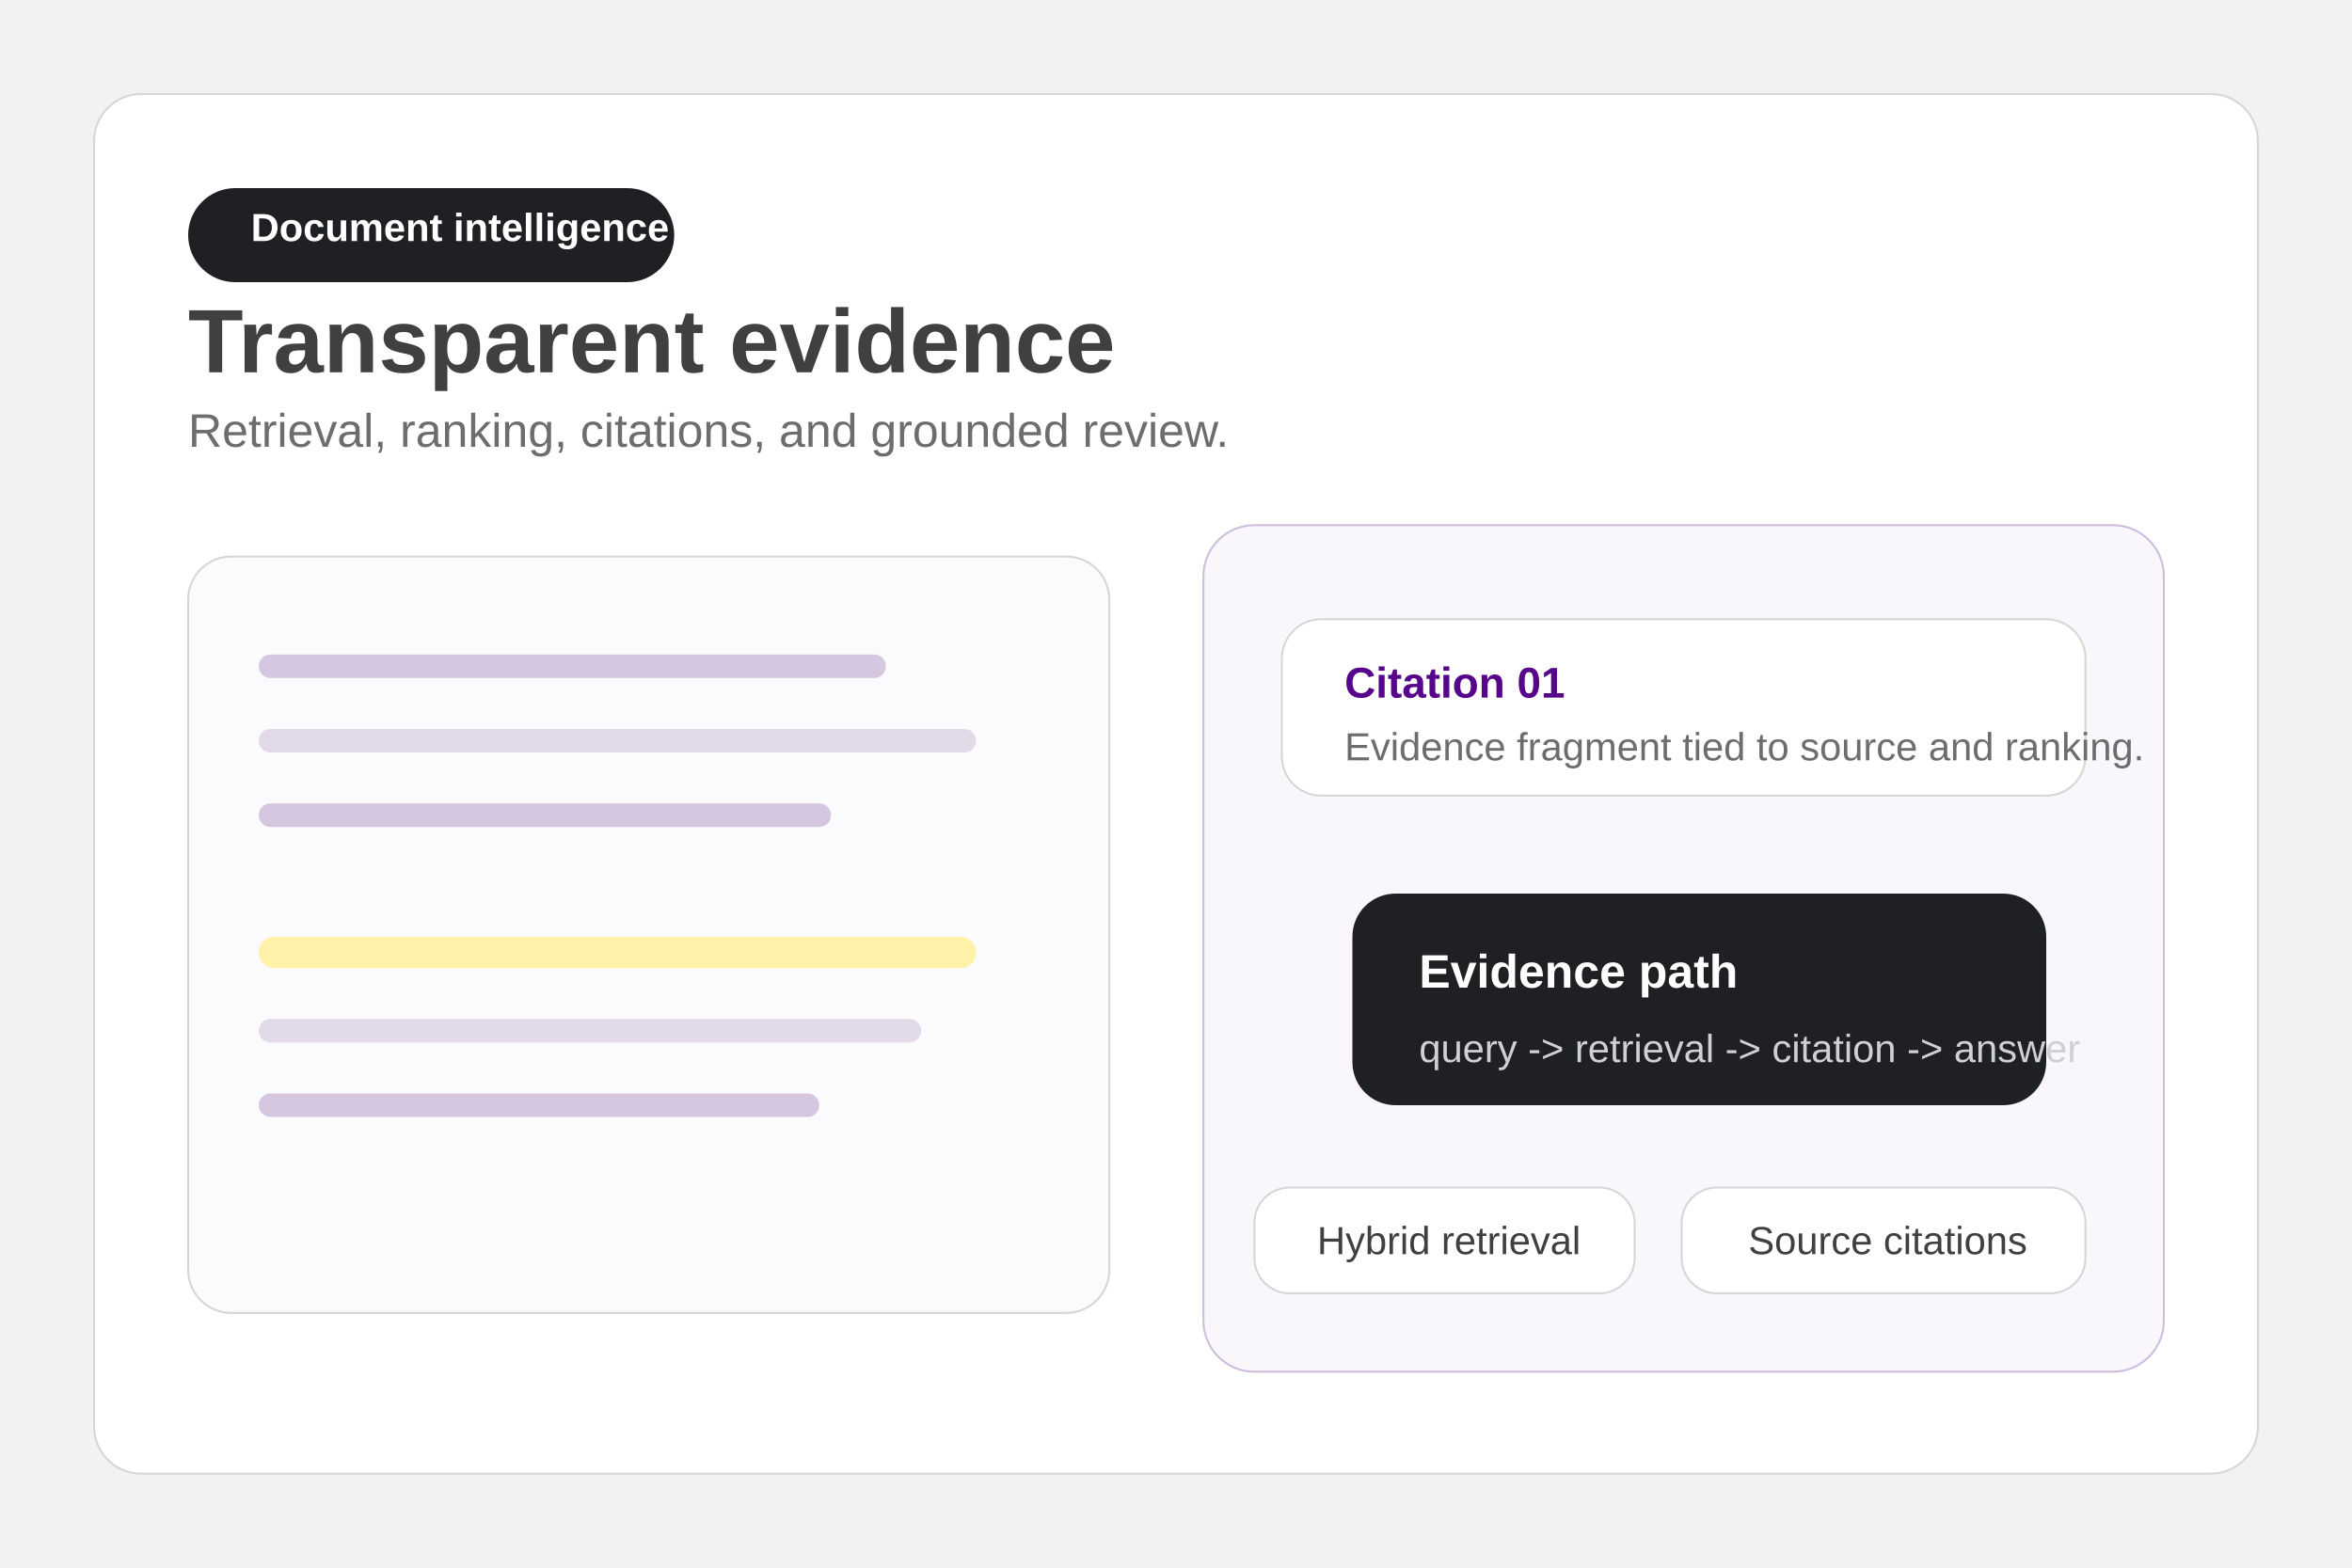
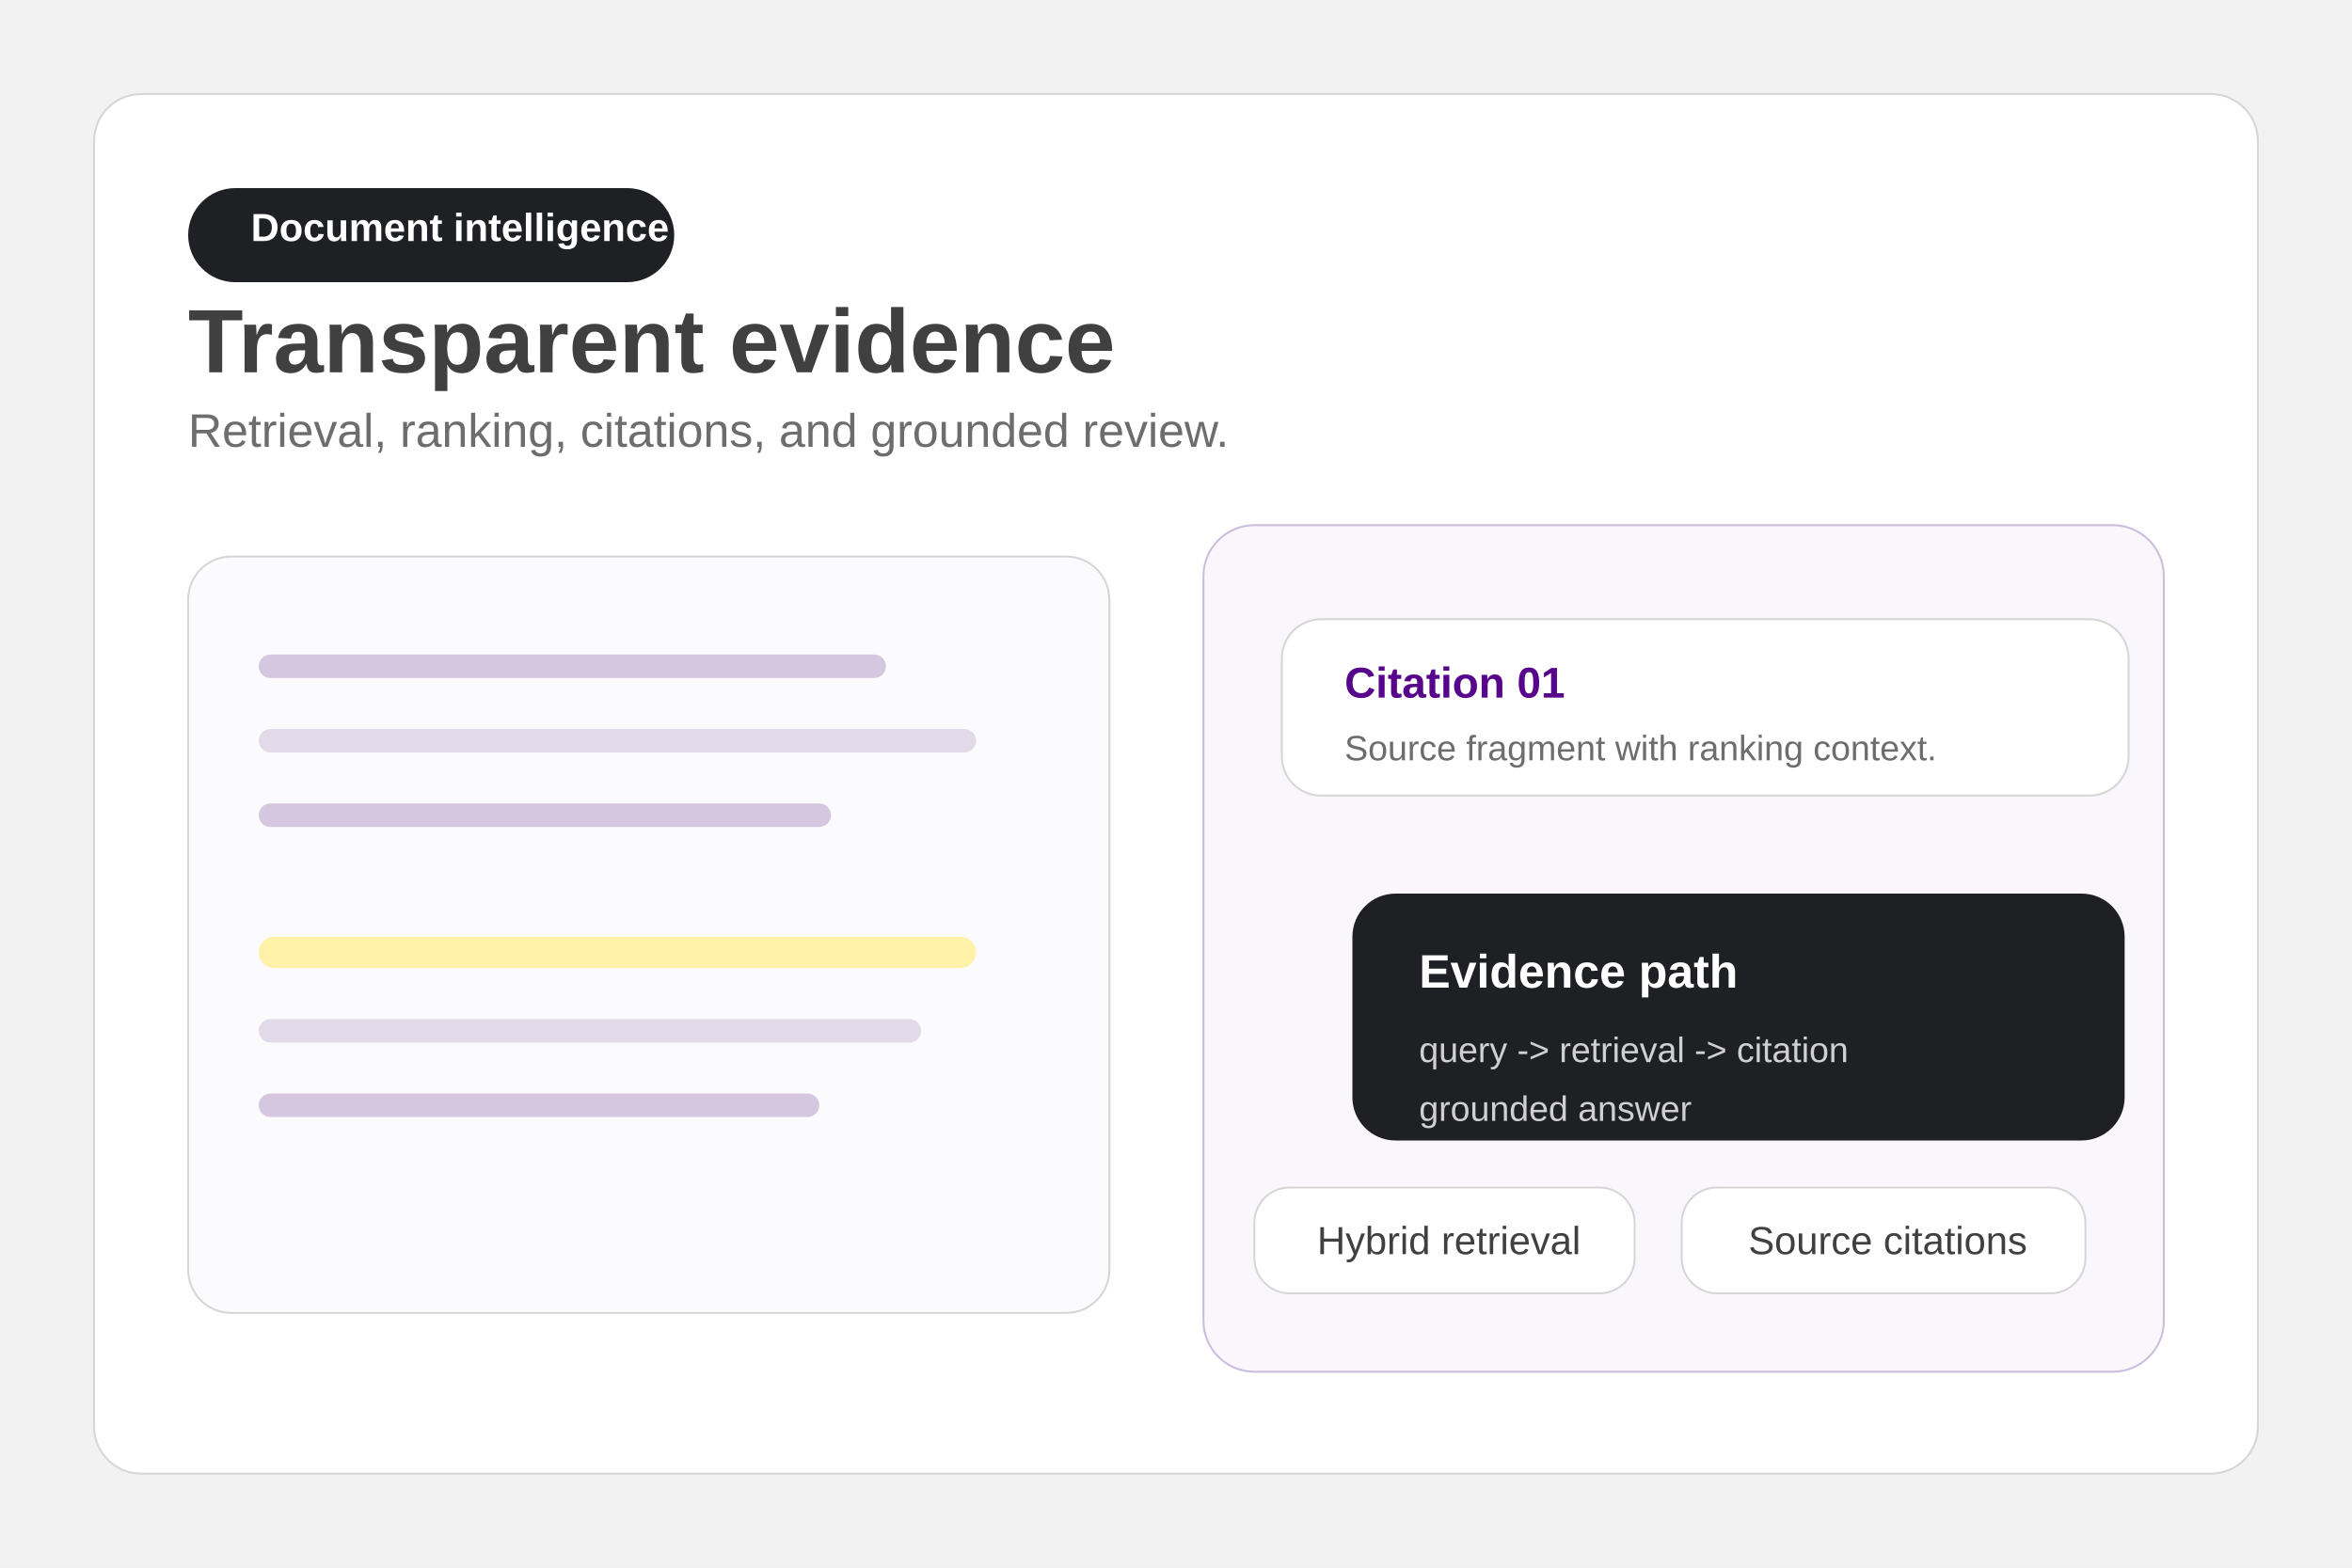
<svg xmlns="http://www.w3.org/2000/svg" width="1200" height="800" viewBox="0 0 1200 800" fill="none">
  <rect width="1200" height="800" fill="#F2F2F2" />
  <rect x="48" y="48" width="1104" height="704" rx="24" fill="#FFFFFF" stroke="#D6D6D6" />
  <rect x="96" y="96" width="248" height="48" rx="24" fill="#1F2023" />
  <text x="128" y="123" fill="#FFFFFF" font-family="Arial, Helvetica, sans-serif" font-size="20" font-weight="700">Document intelligence</text>
  <text x="96" y="190" fill="#404040" font-family="Arial, Helvetica, sans-serif" font-size="46" font-weight="700">Transparent evidence</text>
  <text x="96" y="228" fill="#6D6D6D" font-family="Arial, Helvetica, sans-serif" font-size="24">Retrieval, ranking, citations, and grounded review.</text>
  <rect x="96" y="284" width="470" height="386" rx="22" fill="#FBFAFC" stroke="#D6D6D6" />
  <rect x="132" y="334" width="320" height="12" rx="6" fill="#D4C7DF" />
  <rect x="132" y="372" width="366" height="12" rx="6" fill="#E2DAE8" />
  <rect x="132" y="410" width="292" height="12" rx="6" fill="#D4C7DF" />
  <rect x="132" y="478" width="366" height="16" rx="8" fill="#FFF2A8" />
  <rect x="132" y="520" width="338" height="12" rx="6" fill="#E2DAE8" />
  <rect x="132" y="558" width="286" height="12" rx="6" fill="#D4C7DF" />
  <rect x="614" y="268" width="490" height="432" rx="26" fill="#FAF7FC" stroke="#CDBDDD" />
-   <rect x="654" y="316" width="410" height="90" rx="20" fill="#FFFFFF" stroke="#D6D6D6" />
+   <rect x="654" y="316" width="432" height="90" rx="20" fill="#FFFFFF" stroke="#D6D6D6" />
  <text x="686" y="356" fill="#57068C" font-family="Arial, Helvetica, sans-serif" font-size="22" font-weight="700">Citation 01</text>
-   <text x="686" y="388" fill="#6D6D6D" font-family="Arial, Helvetica, sans-serif" font-size="20">Evidence fragment tied to source and ranking.</text>
-   <rect x="690" y="456" width="354" height="108" rx="22" fill="#1F2023" />
+   <text x="686" y="388" fill="#6D6D6D" font-family="Arial, Helvetica, sans-serif" font-size="18">Source fragment with ranking context.</text>
+   <rect x="690" y="456" width="394" height="126" rx="22" fill="#1F2023" />
  <text x="724" y="504" fill="#FFFFFF" font-family="Arial, Helvetica, sans-serif" font-size="24" font-weight="700">Evidence path</text>
-   <text x="724" y="542" fill="#CFCFD4" font-family="Arial, Helvetica, sans-serif" font-size="20">query -&gt; retrieval -&gt; citation -&gt; answer</text>
+   <text x="724" y="542" fill="#CFCFD4" font-family="Arial, Helvetica, sans-serif" font-size="18">query -&gt; retrieval -&gt; citation</text>
+   <text x="724" y="572" fill="#CFCFD4" font-family="Arial, Helvetica, sans-serif" font-size="18">grounded answer</text>
  <rect x="640" y="606" width="194" height="54" rx="18" fill="#FFFFFF" stroke="#D6D6D6" />
  <rect x="858" y="606" width="206" height="54" rx="18" fill="#FFFFFF" stroke="#D6D6D6" />
  <text x="672" y="640" fill="#404040" font-family="Arial, Helvetica, sans-serif" font-size="20">Hybrid retrieval</text>
  <text x="892" y="640" fill="#404040" font-family="Arial, Helvetica, sans-serif" font-size="20">Source citations</text>
</svg>
